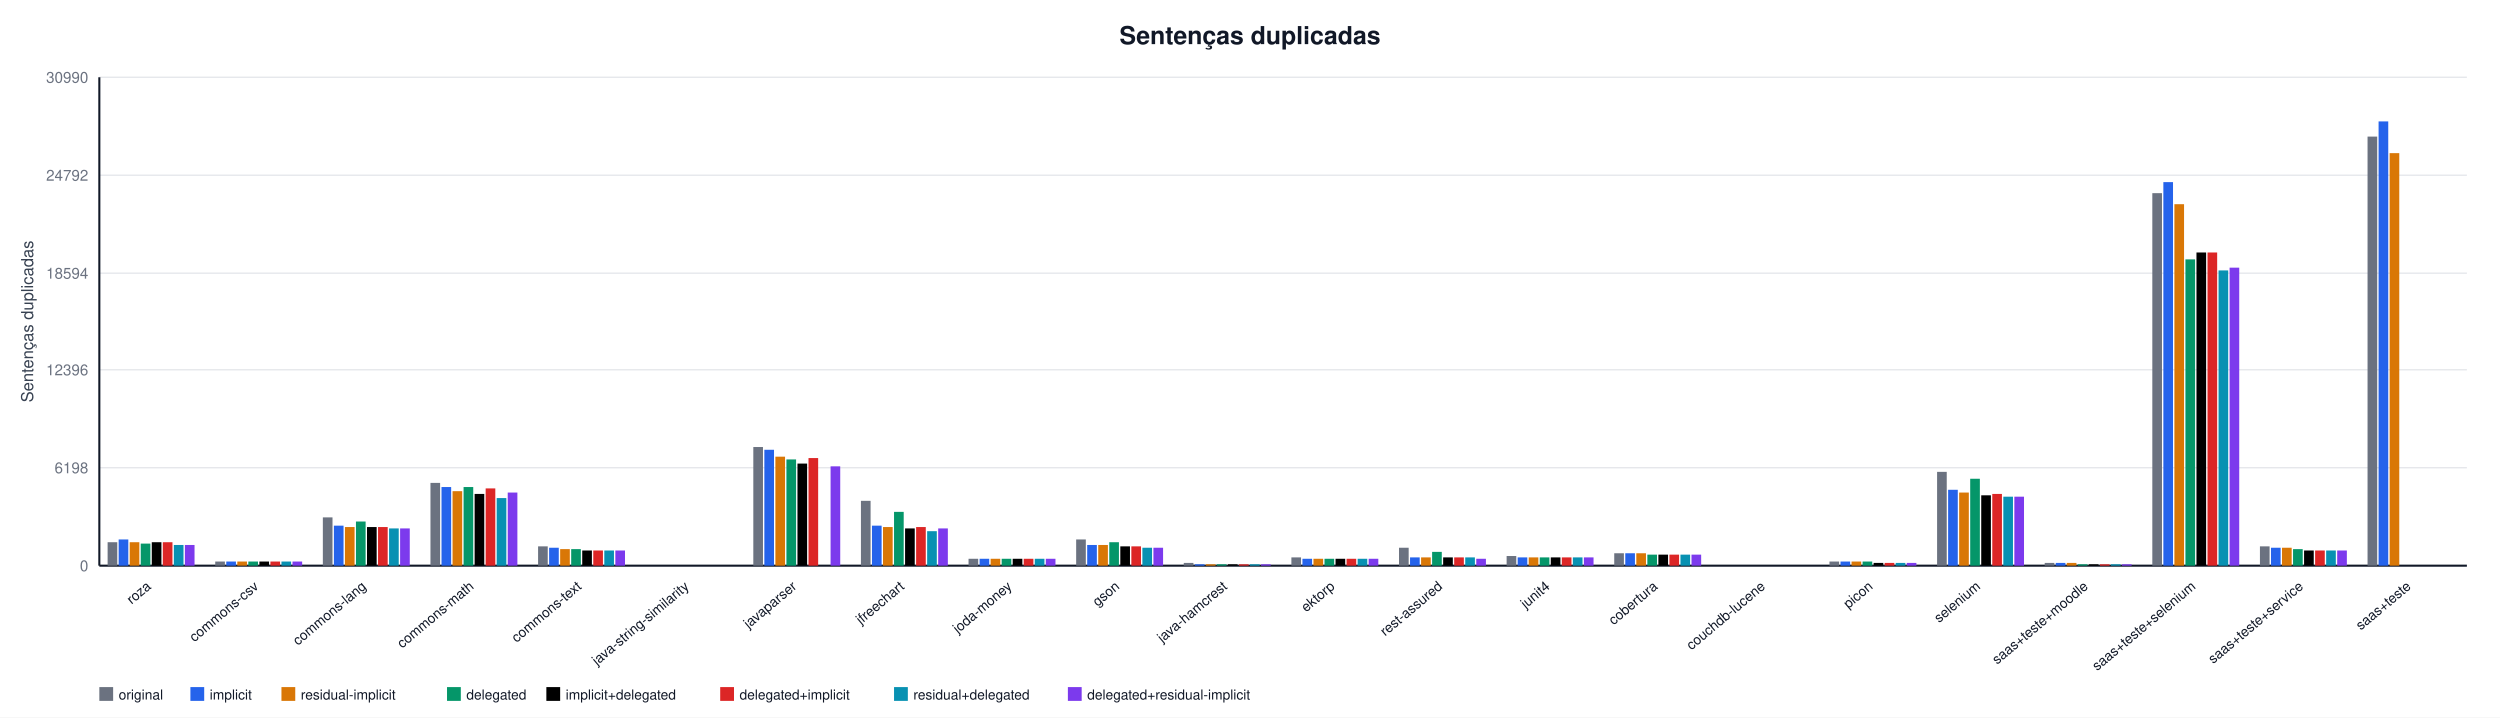
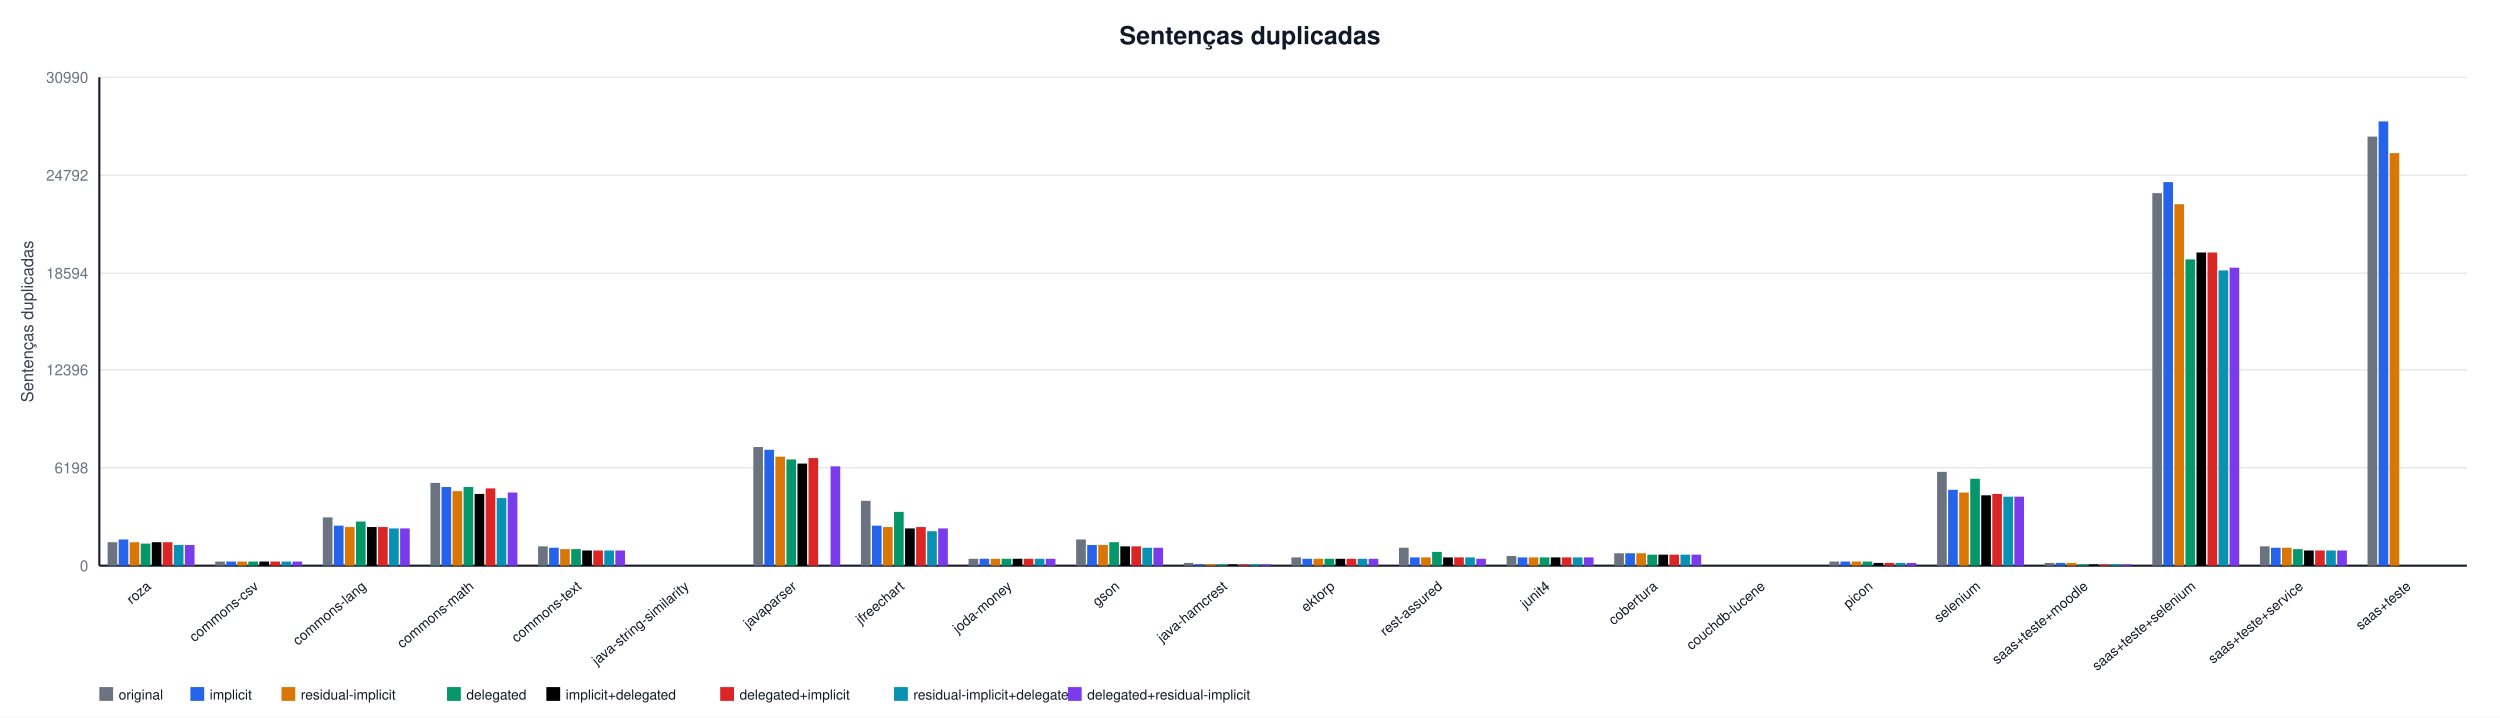
<svg xmlns="http://www.w3.org/2000/svg" width="1812" height="520" viewBox="0 0 1812 520">
  <rect width="100%" height="100%" fill="#ffffff" />
  <text x="906" y="32" text-anchor="middle" font-family="Helvetica, Arial, sans-serif" font-size="18" font-weight="700" fill="#111827">Sentenças duplicadas</text>
  <text x="24" y="233" text-anchor="middle" font-family="Helvetica, Arial, sans-serif" font-size="12" fill="#374151" transform="rotate(-90 24 233)">Sentenças duplicadas</text>
  <line x1="72" y1="410" x2="1788" y2="410" stroke="#e5e7eb" stroke-width="1" />
  <text x="64" y="414" text-anchor="end" font-family="Helvetica, Arial, sans-serif" font-size="11" fill="#6b7280">0</text>
  <line x1="72" y1="339" x2="1788" y2="339" stroke="#e5e7eb" stroke-width="1" />
  <text x="64" y="343" text-anchor="end" font-family="Helvetica, Arial, sans-serif" font-size="11" fill="#6b7280">6198</text>
  <line x1="72" y1="268" x2="1788" y2="268" stroke="#e5e7eb" stroke-width="1" />
  <text x="64" y="272" text-anchor="end" font-family="Helvetica, Arial, sans-serif" font-size="11" fill="#6b7280">12396</text>
  <line x1="72" y1="198" x2="1788" y2="198" stroke="#e5e7eb" stroke-width="1" />
  <text x="64" y="202" text-anchor="end" font-family="Helvetica, Arial, sans-serif" font-size="11" fill="#6b7280">18594</text>
  <line x1="72" y1="127" x2="1788" y2="127" stroke="#e5e7eb" stroke-width="1" />
  <text x="64" y="131" text-anchor="end" font-family="Helvetica, Arial, sans-serif" font-size="11" fill="#6b7280">24792</text>
  <line x1="72" y1="56" x2="1788" y2="56" stroke="#e5e7eb" stroke-width="1" />
  <text x="64" y="60" text-anchor="end" font-family="Helvetica, Arial, sans-serif" font-size="11" fill="#6b7280">30990</text>
  <line x1="72" y1="56" x2="72" y2="410" stroke="#111827" stroke-width="1.5" />
  <line x1="72" y1="410" x2="1788" y2="410" stroke="#111827" stroke-width="1.5" />
  <rect x="78" y="393" width="7" height="17" fill="#6b7280" />
  <rect x="86" y="391" width="7" height="19" fill="#2563eb" />
  <rect x="94" y="393" width="7" height="17" fill="#d97706" />
  <rect x="102" y="394" width="7" height="16" fill="#059669" />
  <rect x="110" y="393" width="7" height="17" fill="#7c3ed" />
  <rect x="118" y="393" width="7" height="17" fill="#dc2626" />
  <rect x="126" y="395" width="7" height="15" fill="#0891b2" />
  <rect x="134" y="395" width="7" height="15" fill="#7c3aed" />
  <text x="110" y="426" text-anchor="end" font-family="Helvetica, Arial, sans-serif" font-size="10" fill="#111827" transform="rotate(-40 110 426)">roza</text>
  <rect x="156" y="407" width="7" height="3" fill="#6b7280" />
  <rect x="164" y="407" width="7" height="3" fill="#2563eb" />
  <rect x="172" y="407" width="7" height="3" fill="#d97706" />
  <rect x="180" y="407" width="7" height="3" fill="#059669" />
  <rect x="188" y="407" width="7" height="3" fill="#7c3ed" />
  <rect x="196" y="407" width="7" height="3" fill="#dc2626" />
  <rect x="204" y="407" width="7" height="3" fill="#0891b2" />
  <rect x="212" y="407" width="7" height="3" fill="#7c3aed" />
  <text x="188" y="426" text-anchor="end" font-family="Helvetica, Arial, sans-serif" font-size="10" fill="#111827" transform="rotate(-40 188 426)">commons-csv</text>
  <rect x="234" y="375" width="7" height="35" fill="#6b7280" />
  <rect x="242" y="381" width="7" height="29" fill="#2563eb" />
  <rect x="250" y="382" width="7" height="28" fill="#d97706" />
  <rect x="258" y="378" width="7" height="32" fill="#059669" />
  <rect x="266" y="382" width="7" height="28" fill="#7c3ed" />
  <rect x="274" y="382" width="7" height="28" fill="#dc2626" />
  <rect x="282" y="383" width="7" height="27" fill="#0891b2" />
  <rect x="290" y="383" width="7" height="27" fill="#7c3aed" />
  <text x="266" y="426" text-anchor="end" font-family="Helvetica, Arial, sans-serif" font-size="10" fill="#111827" transform="rotate(-40 266 426)">commons-lang</text>
  <rect x="312" y="350" width="7" height="60" fill="#6b7280" />
  <rect x="320" y="353" width="7" height="57" fill="#2563eb" />
  <rect x="328" y="356" width="7" height="54" fill="#d97706" />
  <rect x="336" y="353" width="7" height="57" fill="#059669" />
  <rect x="344" y="358" width="7" height="52" fill="#7c3ed" />
  <rect x="352" y="354" width="7" height="56" fill="#dc2626" />
  <rect x="360" y="361" width="7" height="49" fill="#0891b2" />
  <rect x="368" y="357" width="7" height="53" fill="#7c3aed" />
  <text x="344" y="426" text-anchor="end" font-family="Helvetica, Arial, sans-serif" font-size="10" fill="#111827" transform="rotate(-40 344 426)">commons-math</text>
  <rect x="390" y="396" width="7" height="14" fill="#6b7280" />
  <rect x="398" y="397" width="7" height="13" fill="#2563eb" />
  <rect x="406" y="398" width="7" height="12" fill="#d97706" />
  <rect x="414" y="398" width="7" height="12" fill="#059669" />
  <rect x="422" y="399" width="7" height="11" fill="#7c3ed" />
  <rect x="430" y="399" width="7" height="11" fill="#dc2626" />
  <rect x="438" y="399" width="7" height="11" fill="#0891b2" />
  <rect x="446" y="399" width="7" height="11" fill="#7c3aed" />
  <text x="422" y="426" text-anchor="end" font-family="Helvetica, Arial, sans-serif" font-size="10" fill="#111827" transform="rotate(-40 422 426)">commons-text</text>
  <rect x="468" y="410" width="7" height="0" fill="#6b7280" />
  <rect x="476" y="410" width="7" height="0" fill="#2563eb" />
  <rect x="484" y="410" width="7" height="0" fill="#d97706" />
  <rect x="492" y="410" width="7" height="0" fill="#059669" />
  <rect x="500" y="410" width="7" height="0" fill="#7c3ed" />
  <rect x="508" y="410" width="7" height="0" fill="#dc2626" />
  <rect x="516" y="410" width="7" height="0" fill="#0891b2" />
  <rect x="524" y="410" width="7" height="0" fill="#7c3aed" />
  <text x="500" y="426" text-anchor="end" font-family="Helvetica, Arial, sans-serif" font-size="10" fill="#111827" transform="rotate(-40 500 426)">java-string-similarity</text>
  <rect x="546" y="324" width="7" height="86" fill="#6b7280" />
  <rect x="554" y="326" width="7" height="84" fill="#2563eb" />
  <rect x="562" y="331" width="7" height="79" fill="#d97706" />
  <rect x="570" y="333" width="7" height="77" fill="#059669" />
  <rect x="578" y="336" width="7" height="74" fill="#7c3ed" />
  <rect x="586" y="332" width="7" height="78" fill="#dc2626" />
  <rect x="594" y="410" width="7" height="0" fill="#0891b2" />
  <rect x="602" y="338" width="7" height="72" fill="#7c3aed" />
  <text x="578" y="426" text-anchor="end" font-family="Helvetica, Arial, sans-serif" font-size="10" fill="#111827" transform="rotate(-40 578 426)">javaparser</text>
  <rect x="624" y="363" width="7" height="47" fill="#6b7280" />
  <rect x="632" y="381" width="7" height="29" fill="#2563eb" />
  <rect x="640" y="382" width="7" height="28" fill="#d97706" />
  <rect x="648" y="371" width="7" height="39" fill="#059669" />
  <rect x="656" y="383" width="7" height="27" fill="#7c3ed" />
  <rect x="664" y="382" width="7" height="28" fill="#dc2626" />
  <rect x="672" y="385" width="7" height="25" fill="#0891b2" />
  <rect x="680" y="383" width="7" height="27" fill="#7c3aed" />
  <text x="656" y="426" text-anchor="end" font-family="Helvetica, Arial, sans-serif" font-size="10" fill="#111827" transform="rotate(-40 656 426)">jfreechart</text>
  <rect x="702" y="405" width="7" height="5" fill="#6b7280" />
  <rect x="710" y="405" width="7" height="5" fill="#2563eb" />
  <rect x="718" y="405" width="7" height="5" fill="#d97706" />
  <rect x="726" y="405" width="7" height="5" fill="#059669" />
  <rect x="734" y="405" width="7" height="5" fill="#7c3ed" />
  <rect x="742" y="405" width="7" height="5" fill="#dc2626" />
  <rect x="750" y="405" width="7" height="5" fill="#0891b2" />
  <rect x="758" y="405" width="7" height="5" fill="#7c3aed" />
  <text x="734" y="426" text-anchor="end" font-family="Helvetica, Arial, sans-serif" font-size="10" fill="#111827" transform="rotate(-40 734 426)">joda-money</text>
  <rect x="780" y="391" width="7" height="19" fill="#6b7280" />
  <rect x="788" y="395" width="7" height="15" fill="#2563eb" />
  <rect x="796" y="395" width="7" height="15" fill="#d97706" />
  <rect x="804" y="393" width="7" height="17" fill="#059669" />
  <rect x="812" y="396" width="7" height="14" fill="#7c3ed" />
  <rect x="820" y="396" width="7" height="14" fill="#dc2626" />
  <rect x="828" y="397" width="7" height="13" fill="#0891b2" />
  <rect x="836" y="397" width="7" height="13" fill="#7c3aed" />
  <text x="812" y="426" text-anchor="end" font-family="Helvetica, Arial, sans-serif" font-size="10" fill="#111827" transform="rotate(-40 812 426)">gson</text>
  <rect x="858" y="408" width="7" height="2" fill="#6b7280" />
  <rect x="866" y="409" width="7" height="1" fill="#2563eb" />
  <rect x="874" y="409" width="7" height="1" fill="#d97706" />
  <rect x="882" y="409" width="7" height="1" fill="#059669" />
  <rect x="890" y="409" width="7" height="1" fill="#7c3ed" />
  <rect x="898" y="409" width="7" height="1" fill="#dc2626" />
  <rect x="906" y="409" width="7" height="1" fill="#0891b2" />
  <rect x="914" y="409" width="7" height="1" fill="#7c3aed" />
  <text x="890" y="426" text-anchor="end" font-family="Helvetica, Arial, sans-serif" font-size="10" fill="#111827" transform="rotate(-40 890 426)">java-hamcrest</text>
  <rect x="936" y="404" width="7" height="6" fill="#6b7280" />
  <rect x="944" y="405" width="7" height="5" fill="#2563eb" />
  <rect x="952" y="405" width="7" height="5" fill="#d97706" />
  <rect x="960" y="405" width="7" height="5" fill="#059669" />
  <rect x="968" y="405" width="7" height="5" fill="#7c3ed" />
  <rect x="976" y="405" width="7" height="5" fill="#dc2626" />
  <rect x="984" y="405" width="7" height="5" fill="#0891b2" />
  <rect x="992" y="405" width="7" height="5" fill="#7c3aed" />
  <text x="968" y="426" text-anchor="end" font-family="Helvetica, Arial, sans-serif" font-size="10" fill="#111827" transform="rotate(-40 968 426)">ektorp</text>
  <rect x="1014" y="397" width="7" height="13" fill="#6b7280" />
  <rect x="1022" y="404" width="7" height="6" fill="#2563eb" />
  <rect x="1030" y="404" width="7" height="6" fill="#d97706" />
  <rect x="1038" y="400" width="7" height="10" fill="#059669" />
  <rect x="1046" y="404" width="7" height="6" fill="#7c3ed" />
  <rect x="1054" y="404" width="7" height="6" fill="#dc2626" />
  <rect x="1062" y="404" width="7" height="6" fill="#0891b2" />
  <rect x="1070" y="405" width="7" height="5" fill="#7c3aed" />
  <text x="1046" y="426" text-anchor="end" font-family="Helvetica, Arial, sans-serif" font-size="10" fill="#111827" transform="rotate(-40 1046 426)">rest-assured</text>
  <rect x="1092" y="403" width="7" height="7" fill="#6b7280" />
  <rect x="1100" y="404" width="7" height="6" fill="#2563eb" />
  <rect x="1108" y="404" width="7" height="6" fill="#d97706" />
  <rect x="1116" y="404" width="7" height="6" fill="#059669" />
  <rect x="1124" y="404" width="7" height="6" fill="#7c3ed" />
  <rect x="1132" y="404" width="7" height="6" fill="#dc2626" />
  <rect x="1140" y="404" width="7" height="6" fill="#0891b2" />
  <rect x="1148" y="404" width="7" height="6" fill="#7c3aed" />
  <text x="1124" y="426" text-anchor="end" font-family="Helvetica, Arial, sans-serif" font-size="10" fill="#111827" transform="rotate(-40 1124 426)">junit4</text>
  <rect x="1170" y="401" width="7" height="9" fill="#6b7280" />
  <rect x="1178" y="401" width="7" height="9" fill="#2563eb" />
  <rect x="1186" y="401" width="7" height="9" fill="#d97706" />
  <rect x="1194" y="402" width="7" height="8" fill="#059669" />
  <rect x="1202" y="402" width="7" height="8" fill="#7c3ed" />
  <rect x="1210" y="402" width="7" height="8" fill="#dc2626" />
  <rect x="1218" y="402" width="7" height="8" fill="#0891b2" />
  <rect x="1226" y="402" width="7" height="8" fill="#7c3aed" />
  <text x="1202" y="426" text-anchor="end" font-family="Helvetica, Arial, sans-serif" font-size="10" fill="#111827" transform="rotate(-40 1202 426)">cobertura</text>
  <rect x="1248" y="410" width="7" height="0" fill="#6b7280" />
  <rect x="1256" y="410" width="7" height="0" fill="#2563eb" />
  <rect x="1264" y="410" width="7" height="0" fill="#d97706" />
  <rect x="1272" y="410" width="7" height="0" fill="#059669" />
  <rect x="1280" y="410" width="7" height="0" fill="#7c3ed" />
  <rect x="1288" y="410" width="7" height="0" fill="#dc2626" />
  <rect x="1296" y="410" width="7" height="0" fill="#0891b2" />
  <rect x="1304" y="410" width="7" height="0" fill="#7c3aed" />
  <text x="1280" y="426" text-anchor="end" font-family="Helvetica, Arial, sans-serif" font-size="10" fill="#111827" transform="rotate(-40 1280 426)">couchdb-lucene</text>
  <rect x="1326" y="407" width="7" height="3" fill="#6b7280" />
  <rect x="1334" y="407" width="7" height="3" fill="#2563eb" />
  <rect x="1342" y="407" width="7" height="3" fill="#d97706" />
  <rect x="1350" y="407" width="7" height="3" fill="#059669" />
  <rect x="1358" y="408" width="7" height="2" fill="#7c3ed" />
  <rect x="1366" y="408" width="7" height="2" fill="#dc2626" />
  <rect x="1374" y="408" width="7" height="2" fill="#0891b2" />
  <rect x="1382" y="408" width="7" height="2" fill="#7c3aed" />
  <text x="1358" y="426" text-anchor="end" font-family="Helvetica, Arial, sans-serif" font-size="10" fill="#111827" transform="rotate(-40 1358 426)">picon</text>
  <rect x="1404" y="342" width="7" height="68" fill="#6b7280" />
  <rect x="1412" y="355" width="7" height="55" fill="#2563eb" />
  <rect x="1420" y="357" width="7" height="53" fill="#d97706" />
  <rect x="1428" y="347" width="7" height="63" fill="#059669" />
  <rect x="1436" y="359" width="7" height="51" fill="#7c3ed" />
  <rect x="1444" y="358" width="7" height="52" fill="#dc2626" />
  <rect x="1452" y="360" width="7" height="50" fill="#0891b2" />
  <rect x="1460" y="360" width="7" height="50" fill="#7c3aed" />
  <text x="1436" y="426" text-anchor="end" font-family="Helvetica, Arial, sans-serif" font-size="10" fill="#111827" transform="rotate(-40 1436 426)">selenium</text>
  <rect x="1482" y="408" width="7" height="2" fill="#6b7280" />
  <rect x="1490" y="408" width="7" height="2" fill="#2563eb" />
  <rect x="1498" y="408" width="7" height="2" fill="#d97706" />
  <rect x="1506" y="409" width="7" height="1" fill="#059669" />
  <rect x="1514" y="409" width="7" height="1" fill="#7c3ed" />
  <rect x="1522" y="409" width="7" height="1" fill="#dc2626" />
  <rect x="1530" y="409" width="7" height="1" fill="#0891b2" />
  <rect x="1538" y="409" width="7" height="1" fill="#7c3aed" />
  <text x="1514" y="426" text-anchor="end" font-family="Helvetica, Arial, sans-serif" font-size="10" fill="#111827" transform="rotate(-40 1514 426)">saas+teste+moodle</text>
  <rect x="1560" y="140" width="7" height="270" fill="#6b7280" />
  <rect x="1568" y="132" width="7" height="278" fill="#2563eb" />
  <rect x="1576" y="148" width="7" height="262" fill="#d97706" />
  <rect x="1584" y="188" width="7" height="222" fill="#059669" />
  <rect x="1592" y="183" width="7" height="227" fill="#7c3ed" />
  <rect x="1600" y="183" width="7" height="227" fill="#dc2626" />
  <rect x="1608" y="196" width="7" height="214" fill="#0891b2" />
  <rect x="1616" y="194" width="7" height="216" fill="#7c3aed" />
  <text x="1592" y="426" text-anchor="end" font-family="Helvetica, Arial, sans-serif" font-size="10" fill="#111827" transform="rotate(-40 1592 426)">saas+teste+selenium</text>
  <rect x="1638" y="396" width="7" height="14" fill="#6b7280" />
  <rect x="1646" y="397" width="7" height="13" fill="#2563eb" />
  <rect x="1654" y="397" width="7" height="13" fill="#d97706" />
  <rect x="1662" y="398" width="7" height="12" fill="#059669" />
  <rect x="1670" y="399" width="7" height="11" fill="#7c3ed" />
  <rect x="1678" y="399" width="7" height="11" fill="#dc2626" />
  <rect x="1686" y="399" width="7" height="11" fill="#0891b2" />
  <rect x="1694" y="399" width="7" height="11" fill="#7c3aed" />
  <text x="1670" y="426" text-anchor="end" font-family="Helvetica, Arial, sans-serif" font-size="10" fill="#111827" transform="rotate(-40 1670 426)">saas+teste+service</text>
  <rect x="1716" y="99" width="7" height="311" fill="#6b7280" />
  <rect x="1724" y="88" width="7" height="322" fill="#2563eb" />
  <rect x="1732" y="111" width="7" height="299" fill="#d97706" />
  <rect x="1740" y="410" width="7" height="0" fill="#059669" />
  <rect x="1748" y="410" width="7" height="0" fill="#7c3ed" />
  <rect x="1756" y="410" width="7" height="0" fill="#dc2626" />
  <rect x="1764" y="410" width="7" height="0" fill="#0891b2" />
  <rect x="1772" y="410" width="7" height="0" fill="#7c3aed" />
  <text x="1748" y="426" text-anchor="end" font-family="Helvetica, Arial, sans-serif" font-size="10" fill="#111827" transform="rotate(-40 1748 426)">saas+teste</text>
  <rect x="72" y="498" width="10" height="10" fill="#6b7280" />
  <text x="86" y="507" font-family="Helvetica, Arial, sans-serif" font-size="10" fill="#111827">original</text>
  <rect x="138" y="498" width="10" height="10" fill="#2563eb" />
  <text x="152" y="507" font-family="Helvetica, Arial, sans-serif" font-size="10" fill="#111827">implicit</text>
  <rect x="204" y="498" width="10" height="10" fill="#d97706" />
  <text x="218" y="507" font-family="Helvetica, Arial, sans-serif" font-size="10" fill="#111827">residual-implicit</text>
  <rect x="324" y="498" width="10" height="10" fill="#059669" />
  <text x="338" y="507" font-family="Helvetica, Arial, sans-serif" font-size="10" fill="#111827">delegated</text>
  <rect x="396" y="498" width="10" height="10" fill="#7c3ed" />
  <text x="410" y="507" font-family="Helvetica, Arial, sans-serif" font-size="10" fill="#111827">implicit+delegated</text>
  <rect x="522" y="498" width="10" height="10" fill="#dc2626" />
  <text x="536" y="507" font-family="Helvetica, Arial, sans-serif" font-size="10" fill="#111827">delegated+implicit</text>
  <rect x="648" y="498" width="10" height="10" fill="#0891b2" />
-   <text x="662" y="507" font-family="Helvetica, Arial, sans-serif" font-size="10" fill="#111827">residual+delegated</text>
+   <text x="662" y="507" font-family="Helvetica, Arial, sans-serif" font-size="10" fill="#111827">residual-implicit+delegated</text>
  <rect x="774" y="498" width="10" height="10" fill="#7c3aed" />
  <text x="788" y="507" font-family="Helvetica, Arial, sans-serif" font-size="10" fill="#111827">delegated+residual-implicit</text>
</svg>
